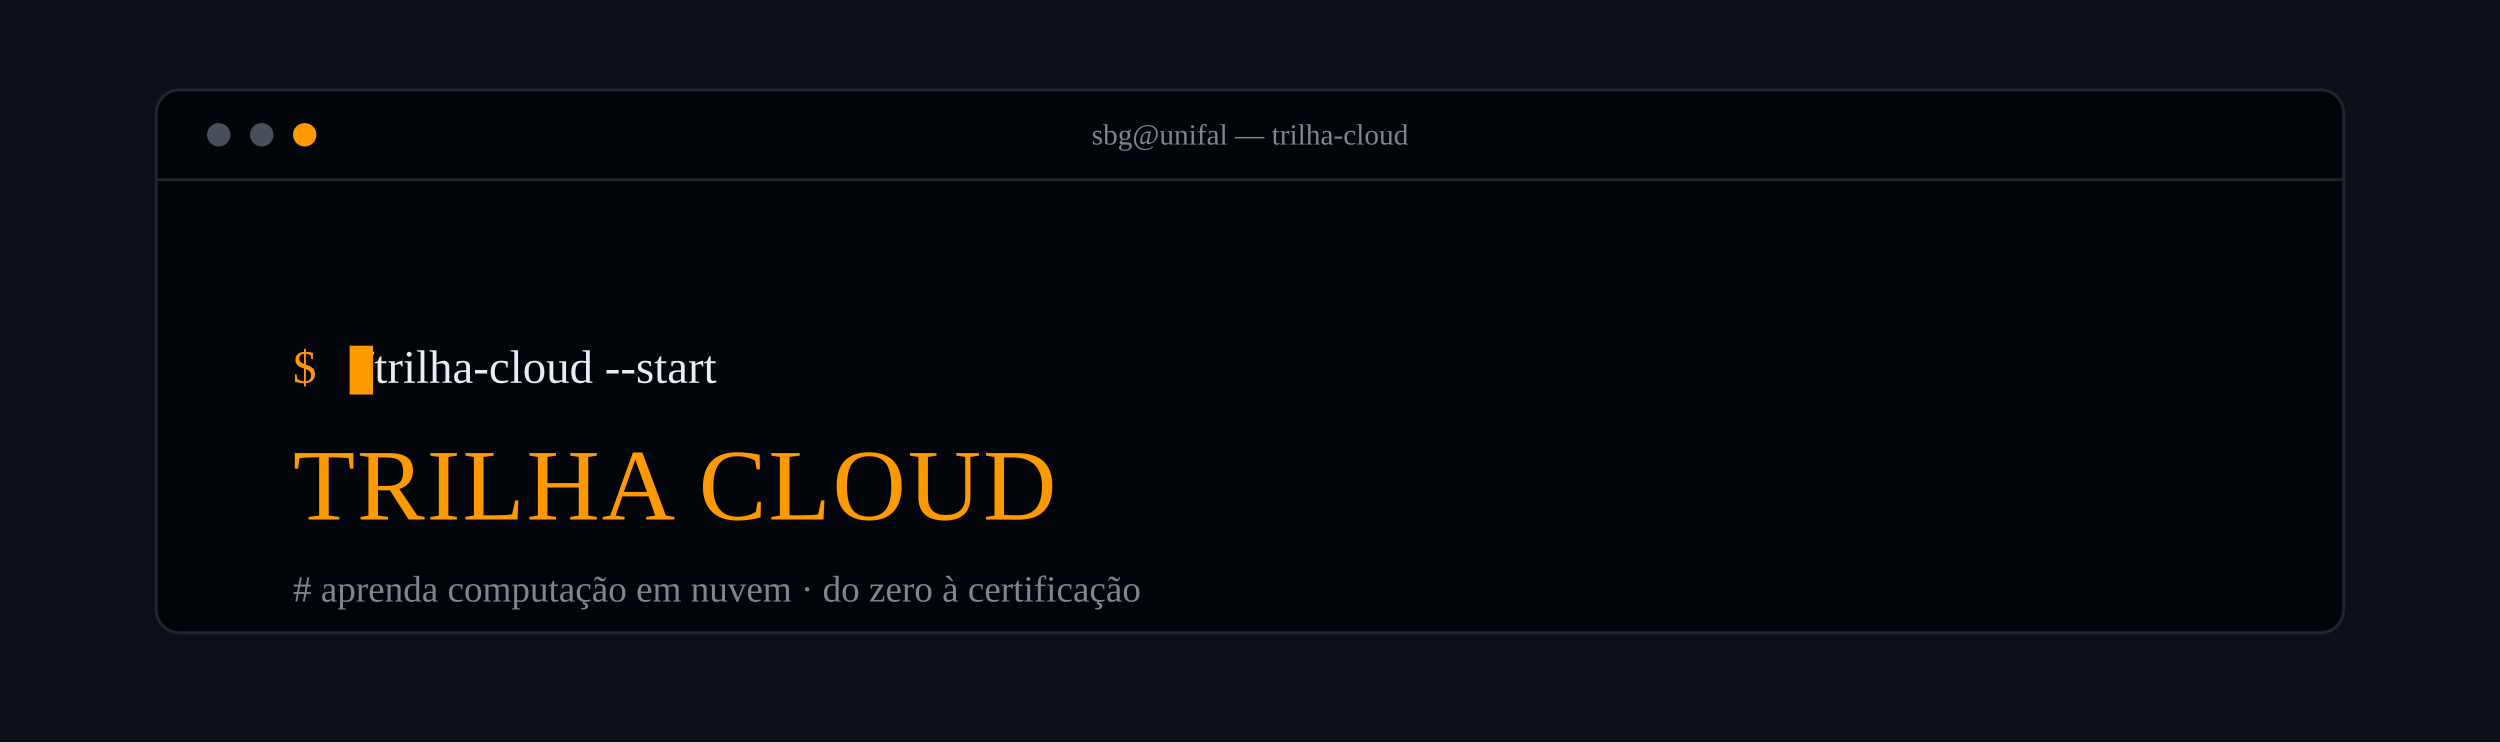
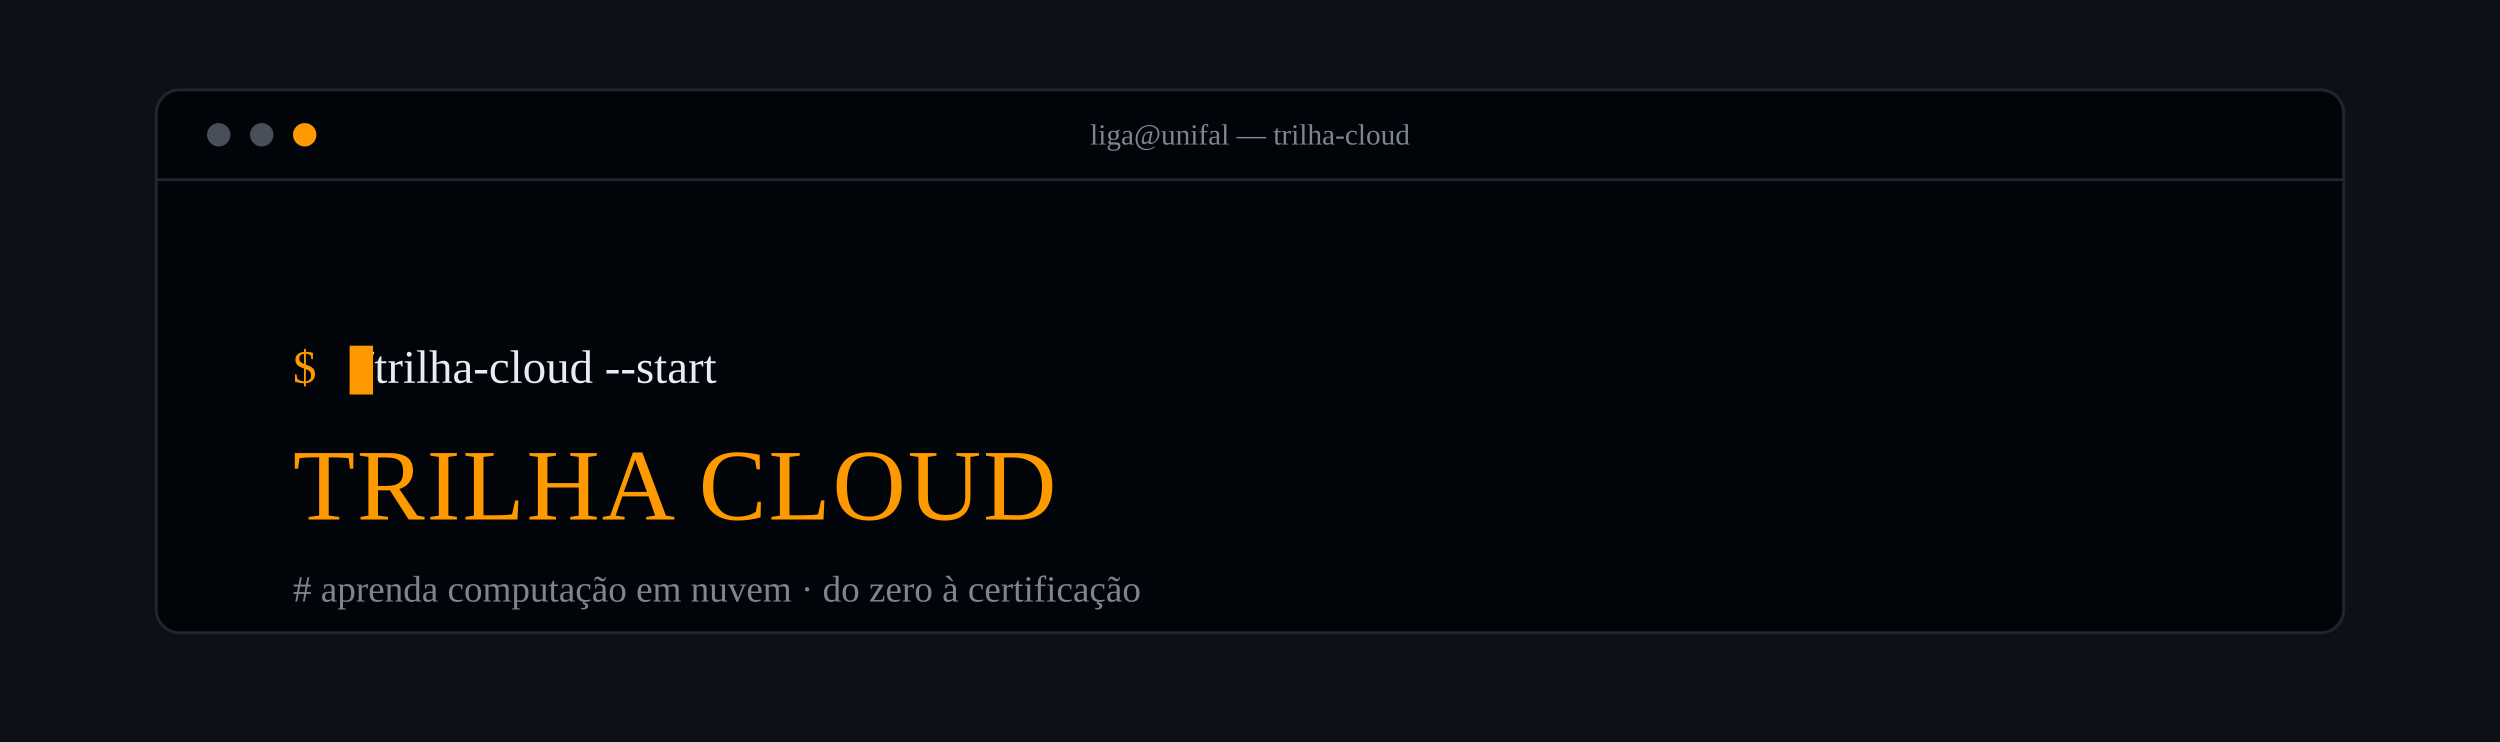
- <svg xmlns="http://www.w3.org/2000/svg" width="1280" height="380" viewBox="0 0 1280 380" fill="none" role="img" aria-label="Trilha Cloud - Liga SBG UNIFAL">
+ <svg xmlns="http://www.w3.org/2000/svg" width="1280" height="380" viewBox="0 0 1280 380" fill="none" role="img" aria-label="Trilha Cloud - Liga Academica de Computacao em Nuvem UNIFAL">
  <defs>
    <clipPath id="cc">
      <rect class="cmdclip" x="179" y="176" width="346" height="28" />
    </clipPath>
  </defs>
  <rect width="1280" height="380" fill="#0D1117" />
  <rect x="80" y="46" width="1120" height="278" rx="12" fill="#010409" stroke="#21262D" stroke-width="1.5" />
  <line x1="80" y1="92" x2="1200" y2="92" stroke="#21262D" stroke-width="1.5" />
  <circle cx="112" cy="69" r="6" fill="#484F58" />
  <circle cx="134" cy="69" r="6" fill="#484F58" />
  <circle cx="156" cy="69" r="6" fill="#FF9900" />
-   <text class="m" x="640.0" y="74" text-anchor="middle" font-size="15" fill="#7D8590">sbg@unifal — trilha-cloud</text>
+   <text class="m" x="640.0" y="74" text-anchor="middle" font-size="15" fill="#7D8590">liga@unifal — trilha-cloud</text>
  <text class="m" x="150" y="196" font-size="24" fill="#FF9900">$</text>
  <g clip-path="url(#cc)">
    <text class="m" x="179" y="196" font-size="24" fill="#E6EDF3">./trilha-cloud --start</text>
  </g>
  <rect class="caret" x="179" y="177" width="12" height="25" fill="#FF9900" />
  <g class="out">
    <text class="mb" x="150" y="266" font-size="52" fill="#FF9900" letter-spacing="1">TRILHA CLOUD</text>
    <text class="m" x="150" y="308" font-size="19" fill="#7D8590"># aprenda computação em nuvem · do zero à certificação</text>
  </g>
</svg>
